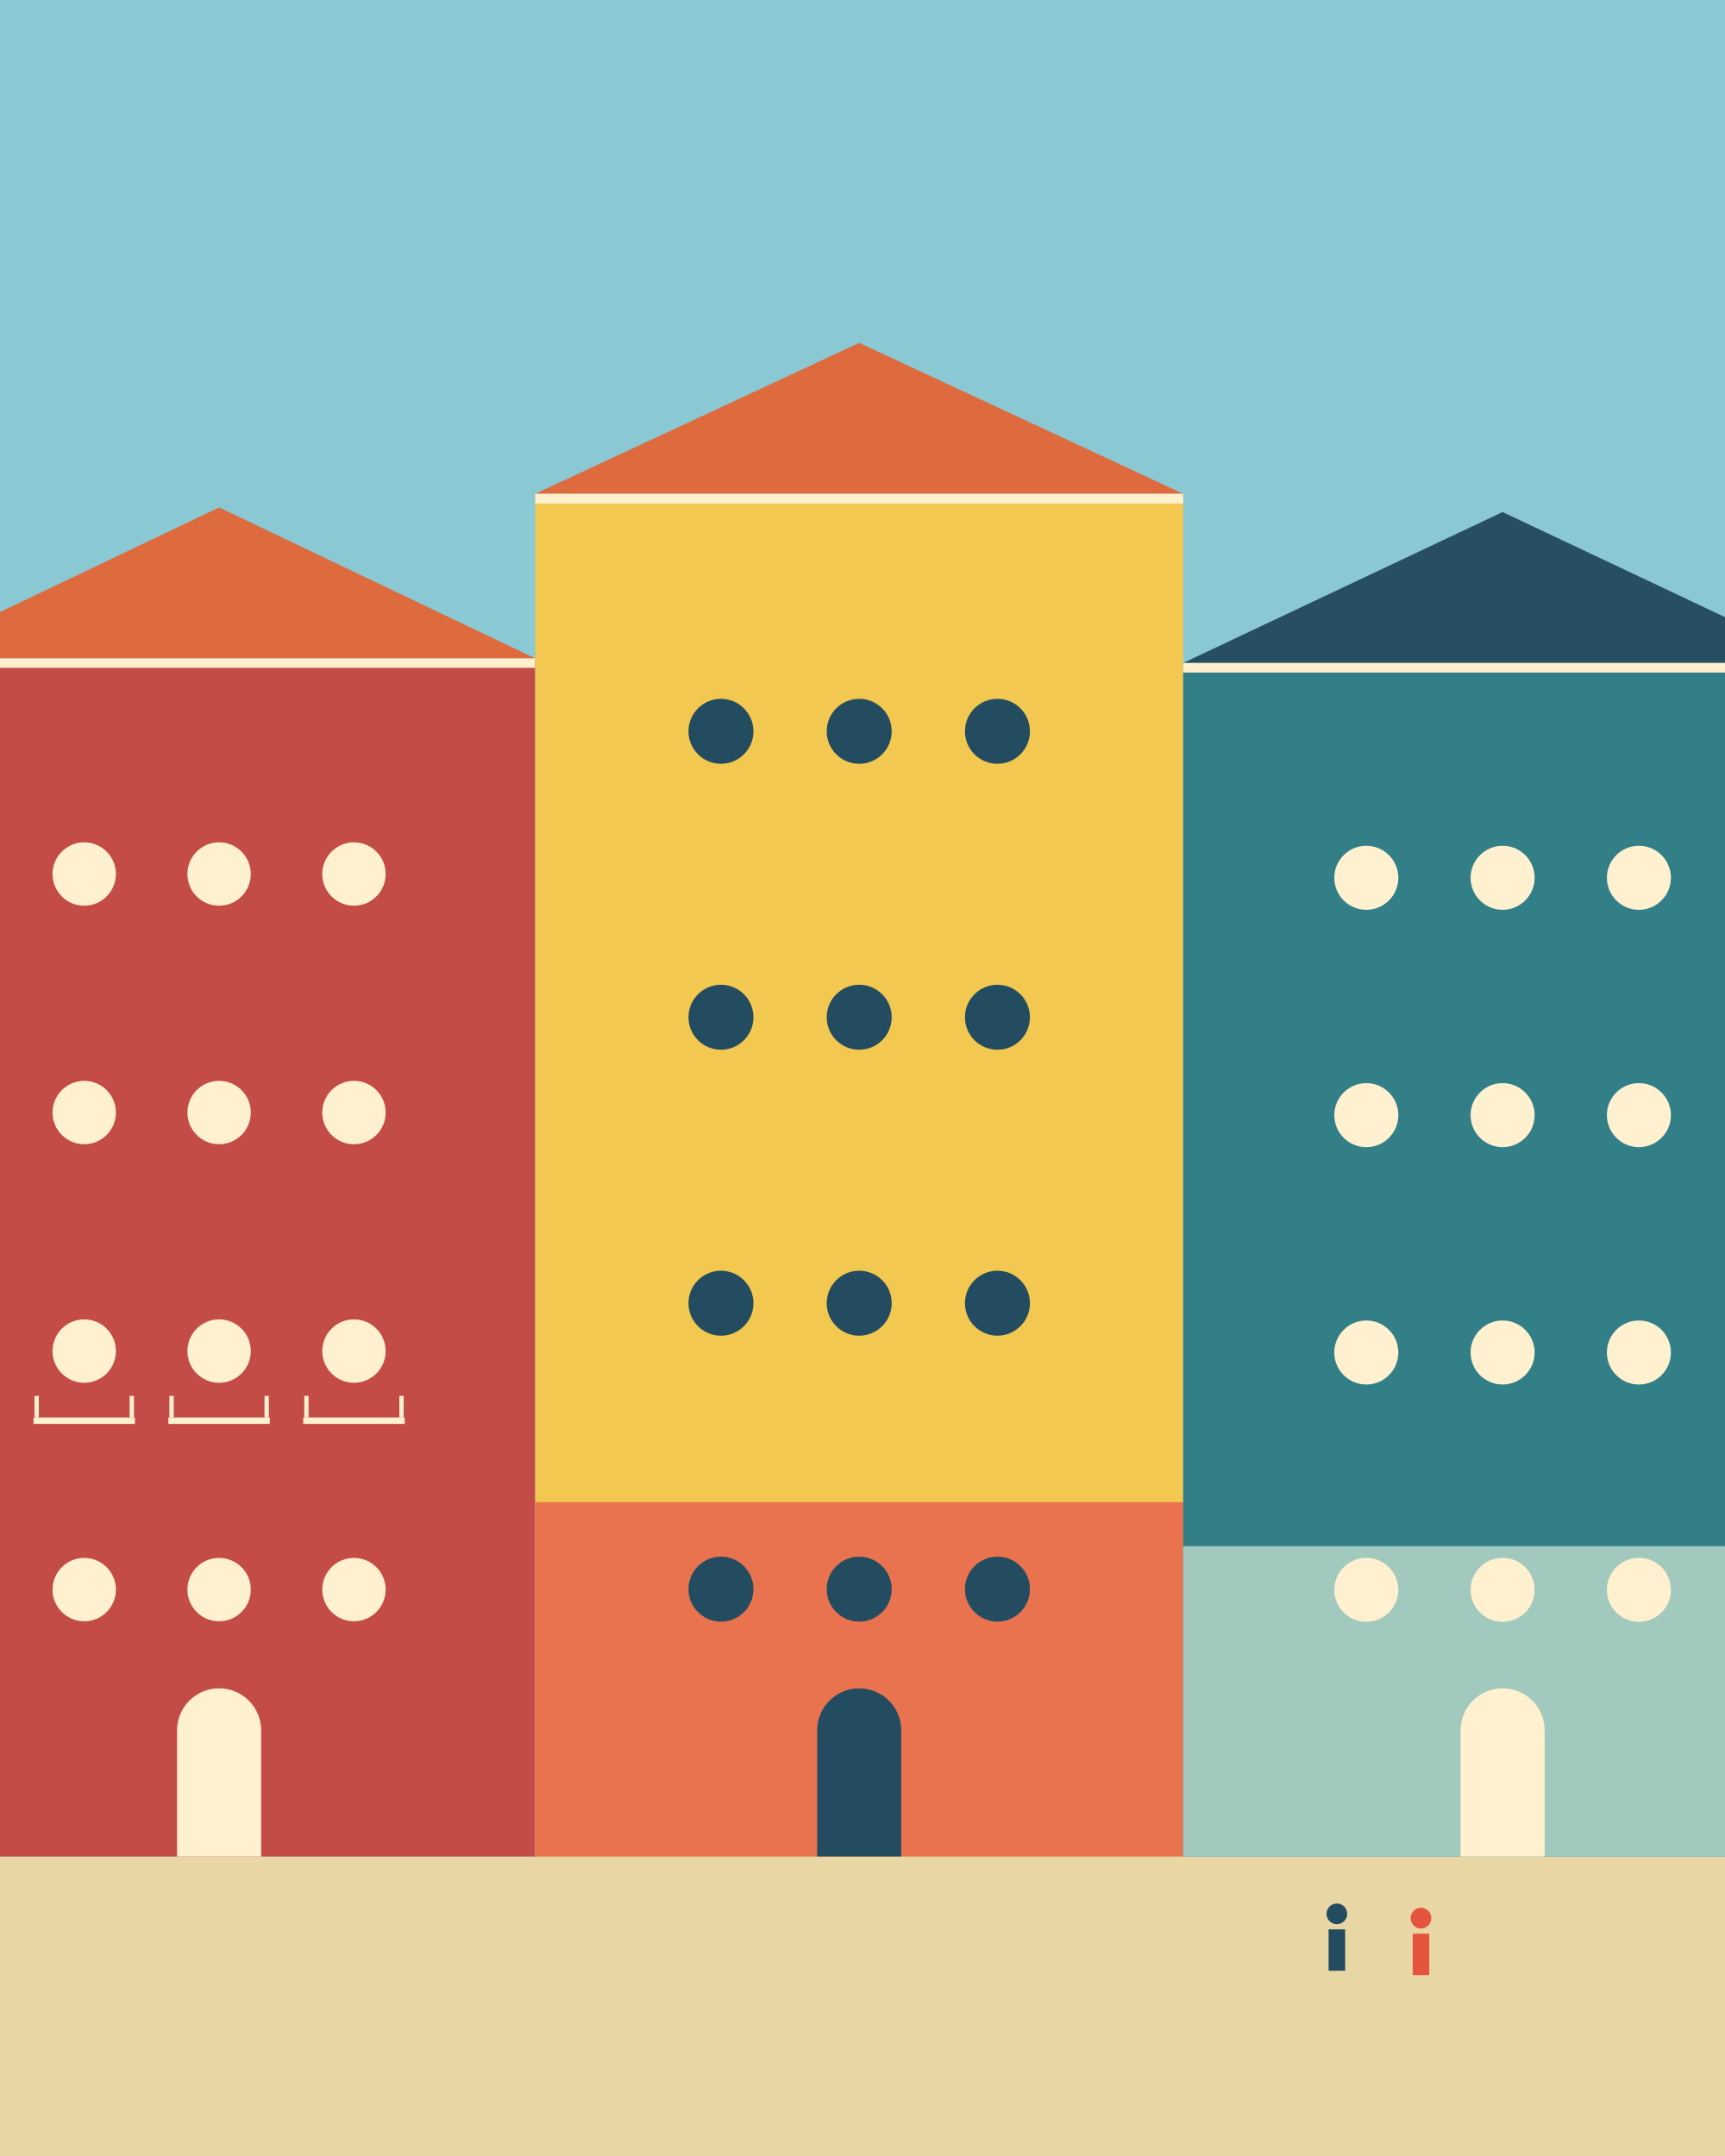
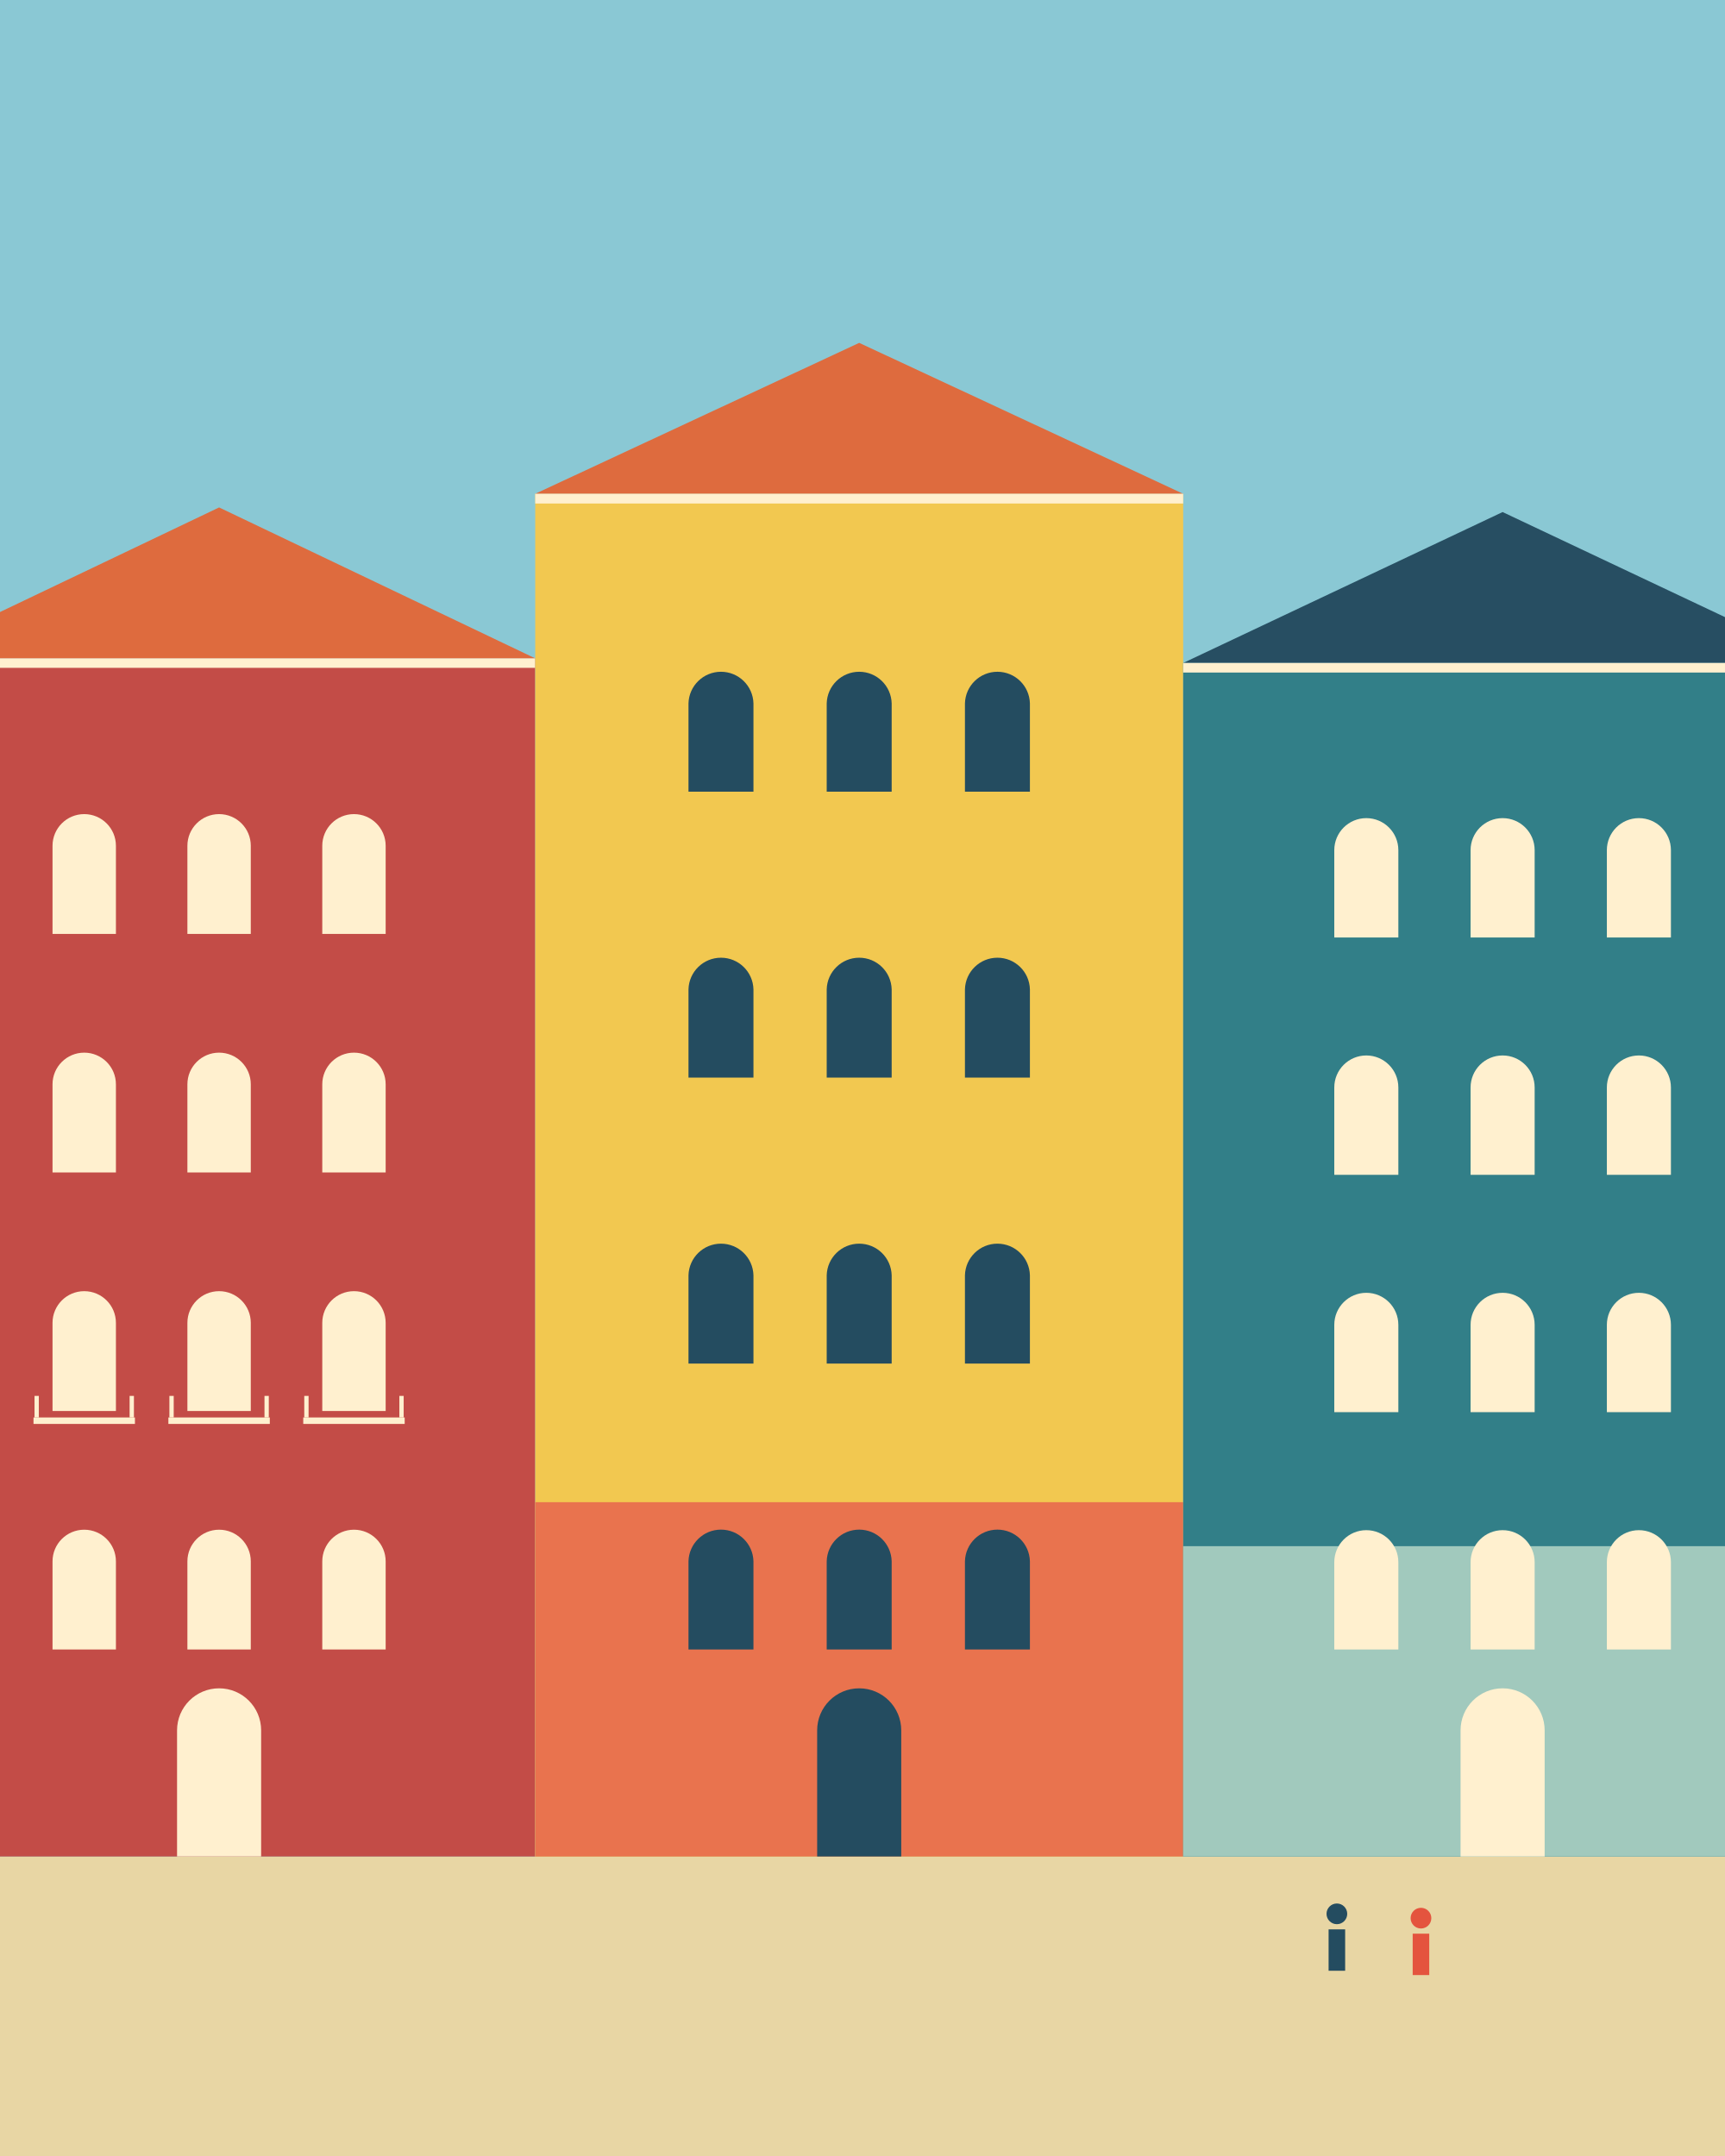
<svg xmlns="http://www.w3.org/2000/svg" width="800" height="1000" viewBox="0 0 800 1000" role="img" aria-label="建物アップ・closeup-006">
  <rect x="0" y="0" width="800" height="1000" fill="#8ac8d4" />
  <rect x="0" y="861.08" width="800" height="138.92" fill="#e8d6a4" />
  <g data-building="b0-0">
    <rect x="-45" y="305.36" width="293.22" height="555.72" fill="#c34c47" />
    <polygon points="-45,305.36 101.61,235.36 248.22,305.36" fill="#de6b3e" />
    <rect x="-45" y="305.36" width="293.22" height="4.4" fill="#fff0cf" />
-     <circle cx="39.06" cy="405.39" r="14.7" fill="#fff0cf" />
-     <circle cx="101.61" cy="405.39" r="14.7" fill="#fff0cf" />
-     <circle cx="164.16" cy="405.39" r="14.7" fill="#fff0cf" />
-     <circle cx="39.06" cy="516.02" r="14.7" fill="#fff0cf" />
-     <circle cx="101.61" cy="516.02" r="14.7" fill="#fff0cf" />
-     <circle cx="164.16" cy="516.02" r="14.7" fill="#fff0cf" />
-     <circle cx="39.06" cy="626.66" r="14.7" fill="#fff0cf" />
+     <path d="M24.36 433.18V392.3a14.7 14.7 0 0 1 29.4 0V433.18Z" fill="#fff0cf" />
+     <path d="M86.91 433.18V392.3a14.7 14.7 0 0 1 29.4 0V433.18Z" fill="#fff0cf" />
+     <path d="M149.46 433.18V392.3a14.7 14.7 0 0 1 29.4 0V433.18Z" fill="#fff0cf" />
+     <path d="M24.36 543.81V502.94a14.7 14.7 0 0 1 29.4 0V543.81Z" fill="#fff0cf" />
+     <path d="M86.91 543.81V502.94a14.7 14.7 0 0 1 29.4 0V543.81Z" fill="#fff0cf" />
+     <path d="M149.46 543.81V502.94a14.7 14.7 0 0 1 29.4 0V543.81Z" fill="#fff0cf" />
+     <path d="M24.36 654.45V613.57a14.7 14.7 0 0 1 29.4 0V654.45Z" fill="#fff0cf" />
    <rect x="15.54" y="657.45" width="47.04" height="3" fill="#fff0cf" />
    <path d="M17.01 647.45v10m44.1 -10v10" fill="none" stroke="#fff0cf" stroke-width="2" />
-     <circle cx="101.61" cy="626.66" r="14.7" fill="#fff0cf" />
+     <path d="M86.91 654.45V613.57a14.7 14.7 0 0 1 29.4 0V654.45Z" fill="#fff0cf" />
    <rect x="78.09" y="657.45" width="47.04" height="3" fill="#fff0cf" />
    <path d="M79.56 647.45v10m44.1 -10v10" fill="none" stroke="#fff0cf" stroke-width="2" />
-     <circle cx="164.16" cy="626.66" r="14.7" fill="#fff0cf" />
+     <path d="M149.46 654.45V613.57a14.7 14.7 0 0 1 29.4 0V654.45Z" fill="#fff0cf" />
    <rect x="140.64" y="657.45" width="47.04" height="3" fill="#fff0cf" />
    <path d="M142.11 647.45v10m44.1 -10v10" fill="none" stroke="#fff0cf" stroke-width="2" />
-     <circle cx="39.06" cy="737.29" r="14.7" fill="#fff0cf" />
-     <circle cx="101.61" cy="737.29" r="14.7" fill="#fff0cf" />
-     <circle cx="164.16" cy="737.29" r="14.7" fill="#fff0cf" />
+     <path d="M24.36 765.08V724.21a14.7 14.7 0 0 1 29.4 0V765.08Z" fill="#fff0cf" />
+     <path d="M86.91 765.08V724.21a14.7 14.7 0 0 1 29.4 0V765.08Z" fill="#fff0cf" />
+     <path d="M149.46 765.08V724.21a14.7 14.7 0 0 1 29.4 0V765.08Z" fill="#fff0cf" />
    <path d="M82.11 861.08V802.58a19.5 19.5 0 0 1 39 0V861.08Z" fill="#fff0cf" />
  </g>
  <g data-building="b0-1">
    <rect x="248.22" y="229.03" width="300.5" height="632.05" fill="#f2c850" />
    <polygon points="248.22,229.03 398.47,159.03 548.72,229.03" fill="#de6b3e" />
    <rect x="248.22" y="229.03" width="300.5" height="4.51" fill="#fff0cf" />
    <rect x="248.22" y="696.75" width="300.5" height="164.33" fill="#e9734e" />
-     <circle cx="334.36" cy="339.2" r="15.07" fill="#244c60" />
-     <circle cx="398.47" cy="339.2" r="15.07" fill="#244c60" />
-     <circle cx="462.58" cy="339.2" r="15.07" fill="#244c60" />
-     <circle cx="334.36" cy="471.82" r="15.07" fill="#244c60" />
-     <circle cx="398.47" cy="471.82" r="15.07" fill="#244c60" />
-     <circle cx="462.58" cy="471.82" r="15.07" fill="#244c60" />
-     <circle cx="334.36" cy="604.45" r="15.07" fill="#244c60" />
-     <circle cx="398.47" cy="604.45" r="15.07" fill="#244c60" />
-     <circle cx="462.58" cy="604.45" r="15.07" fill="#244c60" />
-     <circle cx="334.36" cy="737.08" r="15.07" fill="#244c60" />
-     <circle cx="398.47" cy="737.08" r="15.07" fill="#244c60" />
-     <circle cx="462.58" cy="737.08" r="15.07" fill="#244c60" />
+     <path d="M319.3 367.2V326.26a15.07 15.07 0 0 1 30.13 0V367.2Z" fill="#244c60" />
+     <path d="M383.4 367.2V326.26a15.07 15.07 0 0 1 30.13 0V367.2Z" fill="#244c60" />
+     <path d="M447.51 367.2V326.26a15.07 15.07 0 0 1 30.13 0V367.2Z" fill="#244c60" />
+     <path d="M319.3 499.82V458.89a15.07 15.07 0 0 1 30.13 0V499.82Z" fill="#244c60" />
+     <path d="M383.4 499.82V458.89a15.07 15.07 0 0 1 30.13 0V499.82Z" fill="#244c60" />
+     <path d="M447.51 499.82V458.89a15.07 15.07 0 0 1 30.13 0V499.82Z" fill="#244c60" />
+     <path d="M319.3 632.45V591.52a15.07 15.07 0 0 1 30.13 0V632.45Z" fill="#244c60" />
+     <path d="M383.4 632.45V591.52a15.07 15.07 0 0 1 30.13 0V632.45Z" fill="#244c60" />
+     <path d="M447.51 632.45V591.52a15.07 15.07 0 0 1 30.13 0V632.45Z" fill="#244c60" />
+     <path d="M319.3 765.08V724.15a15.07 15.07 0 0 1 30.13 0V765.08Z" fill="#244c60" />
+     <path d="M383.4 765.08V724.15a15.07 15.07 0 0 1 30.13 0V765.08Z" fill="#244c60" />
+     <path d="M447.51 765.08V724.15a15.07 15.07 0 0 1 30.13 0V765.08Z" fill="#244c60" />
    <path d="M378.97 861.08V802.58a19.5 19.5 0 0 1 39 0V861.08Z" fill="#244c60" />
  </g>
  <g data-building="b0-2">
    <rect x="548.72" y="307.5" width="296.28" height="553.58" fill="#327f88" />
    <polygon points="548.72,307.5 696.86,237.5 845,307.5" fill="#274e62" />
    <rect x="548.72" y="307.5" width="296.28" height="4.44" fill="#fff0cf" />
    <rect x="548.72" y="717.15" width="296.28" height="143.93" fill="#a1c9bd" />
-     <circle cx="633.65" cy="407.14" r="14.85" fill="#fff0cf" />
-     <circle cx="696.86" cy="407.14" r="14.85" fill="#fff0cf" />
-     <circle cx="760.07" cy="407.14" r="14.85" fill="#fff0cf" />
-     <circle cx="633.65" cy="517.23" r="14.85" fill="#fff0cf" />
-     <circle cx="696.86" cy="517.23" r="14.85" fill="#fff0cf" />
-     <circle cx="760.07" cy="517.23" r="14.85" fill="#fff0cf" />
-     <circle cx="633.65" cy="627.32" r="14.85" fill="#fff0cf" />
-     <circle cx="696.86" cy="627.32" r="14.85" fill="#fff0cf" />
-     <circle cx="760.07" cy="627.32" r="14.85" fill="#fff0cf" />
-     <circle cx="633.65" cy="737.4" r="14.85" fill="#fff0cf" />
-     <circle cx="696.86" cy="737.4" r="14.85" fill="#fff0cf" />
-     <circle cx="760.07" cy="737.4" r="14.85" fill="#fff0cf" />
+     <path d="M618.8 434.82V394.32a14.85 14.85 0 0 1 29.71 0V434.82Z" fill="#fff0cf" />
+     <path d="M682.01 434.82V394.32a14.85 14.85 0 0 1 29.71 0V434.82Z" fill="#fff0cf" />
+     <path d="M745.21 434.82V394.32a14.85 14.85 0 0 1 29.71 0V434.82Z" fill="#fff0cf" />
+     <path d="M618.8 544.91V504.4a14.85 14.85 0 0 1 29.71 0V544.91Z" fill="#fff0cf" />
+     <path d="M682.01 544.91V504.4a14.85 14.85 0 0 1 29.71 0V544.91Z" fill="#fff0cf" />
+     <path d="M745.21 544.91V504.4a14.85 14.85 0 0 1 29.71 0V544.91Z" fill="#fff0cf" />
+     <path d="M618.8 654.99V614.49a14.85 14.85 0 0 1 29.71 0V654.99Z" fill="#fff0cf" />
+     <path d="M682.01 654.99V614.49a14.85 14.85 0 0 1 29.71 0V654.99Z" fill="#fff0cf" />
+     <path d="M745.21 654.99V614.49a14.85 14.85 0 0 1 29.71 0V654.99Z" fill="#fff0cf" />
+     <path d="M618.8 765.08V724.58a14.85 14.85 0 0 1 29.71 0V765.08Z" fill="#fff0cf" />
+     <path d="M682.01 765.08V724.58a14.85 14.85 0 0 1 29.71 0V765.08Z" fill="#fff0cf" />
+     <path d="M745.21 765.08V724.58a14.85 14.85 0 0 1 29.71 0V765.08Z" fill="#fff0cf" />
    <path d="M677.36 861.08V802.58a19.5 19.5 0 0 1 39 0V861.08Z" fill="#fff0cf" />
  </g>
  <circle cx="620" cy="887.68" r="4.8" fill="#244c60" />
  <rect x="616.16" y="894.88" width="7.68" height="19.2" fill="#244c60" />
  <circle cx="659" cy="889.68" r="4.8" fill="#e4543e" />
  <rect x="655.16" y="896.88" width="7.68" height="19.2" fill="#e4543e" />
</svg>
